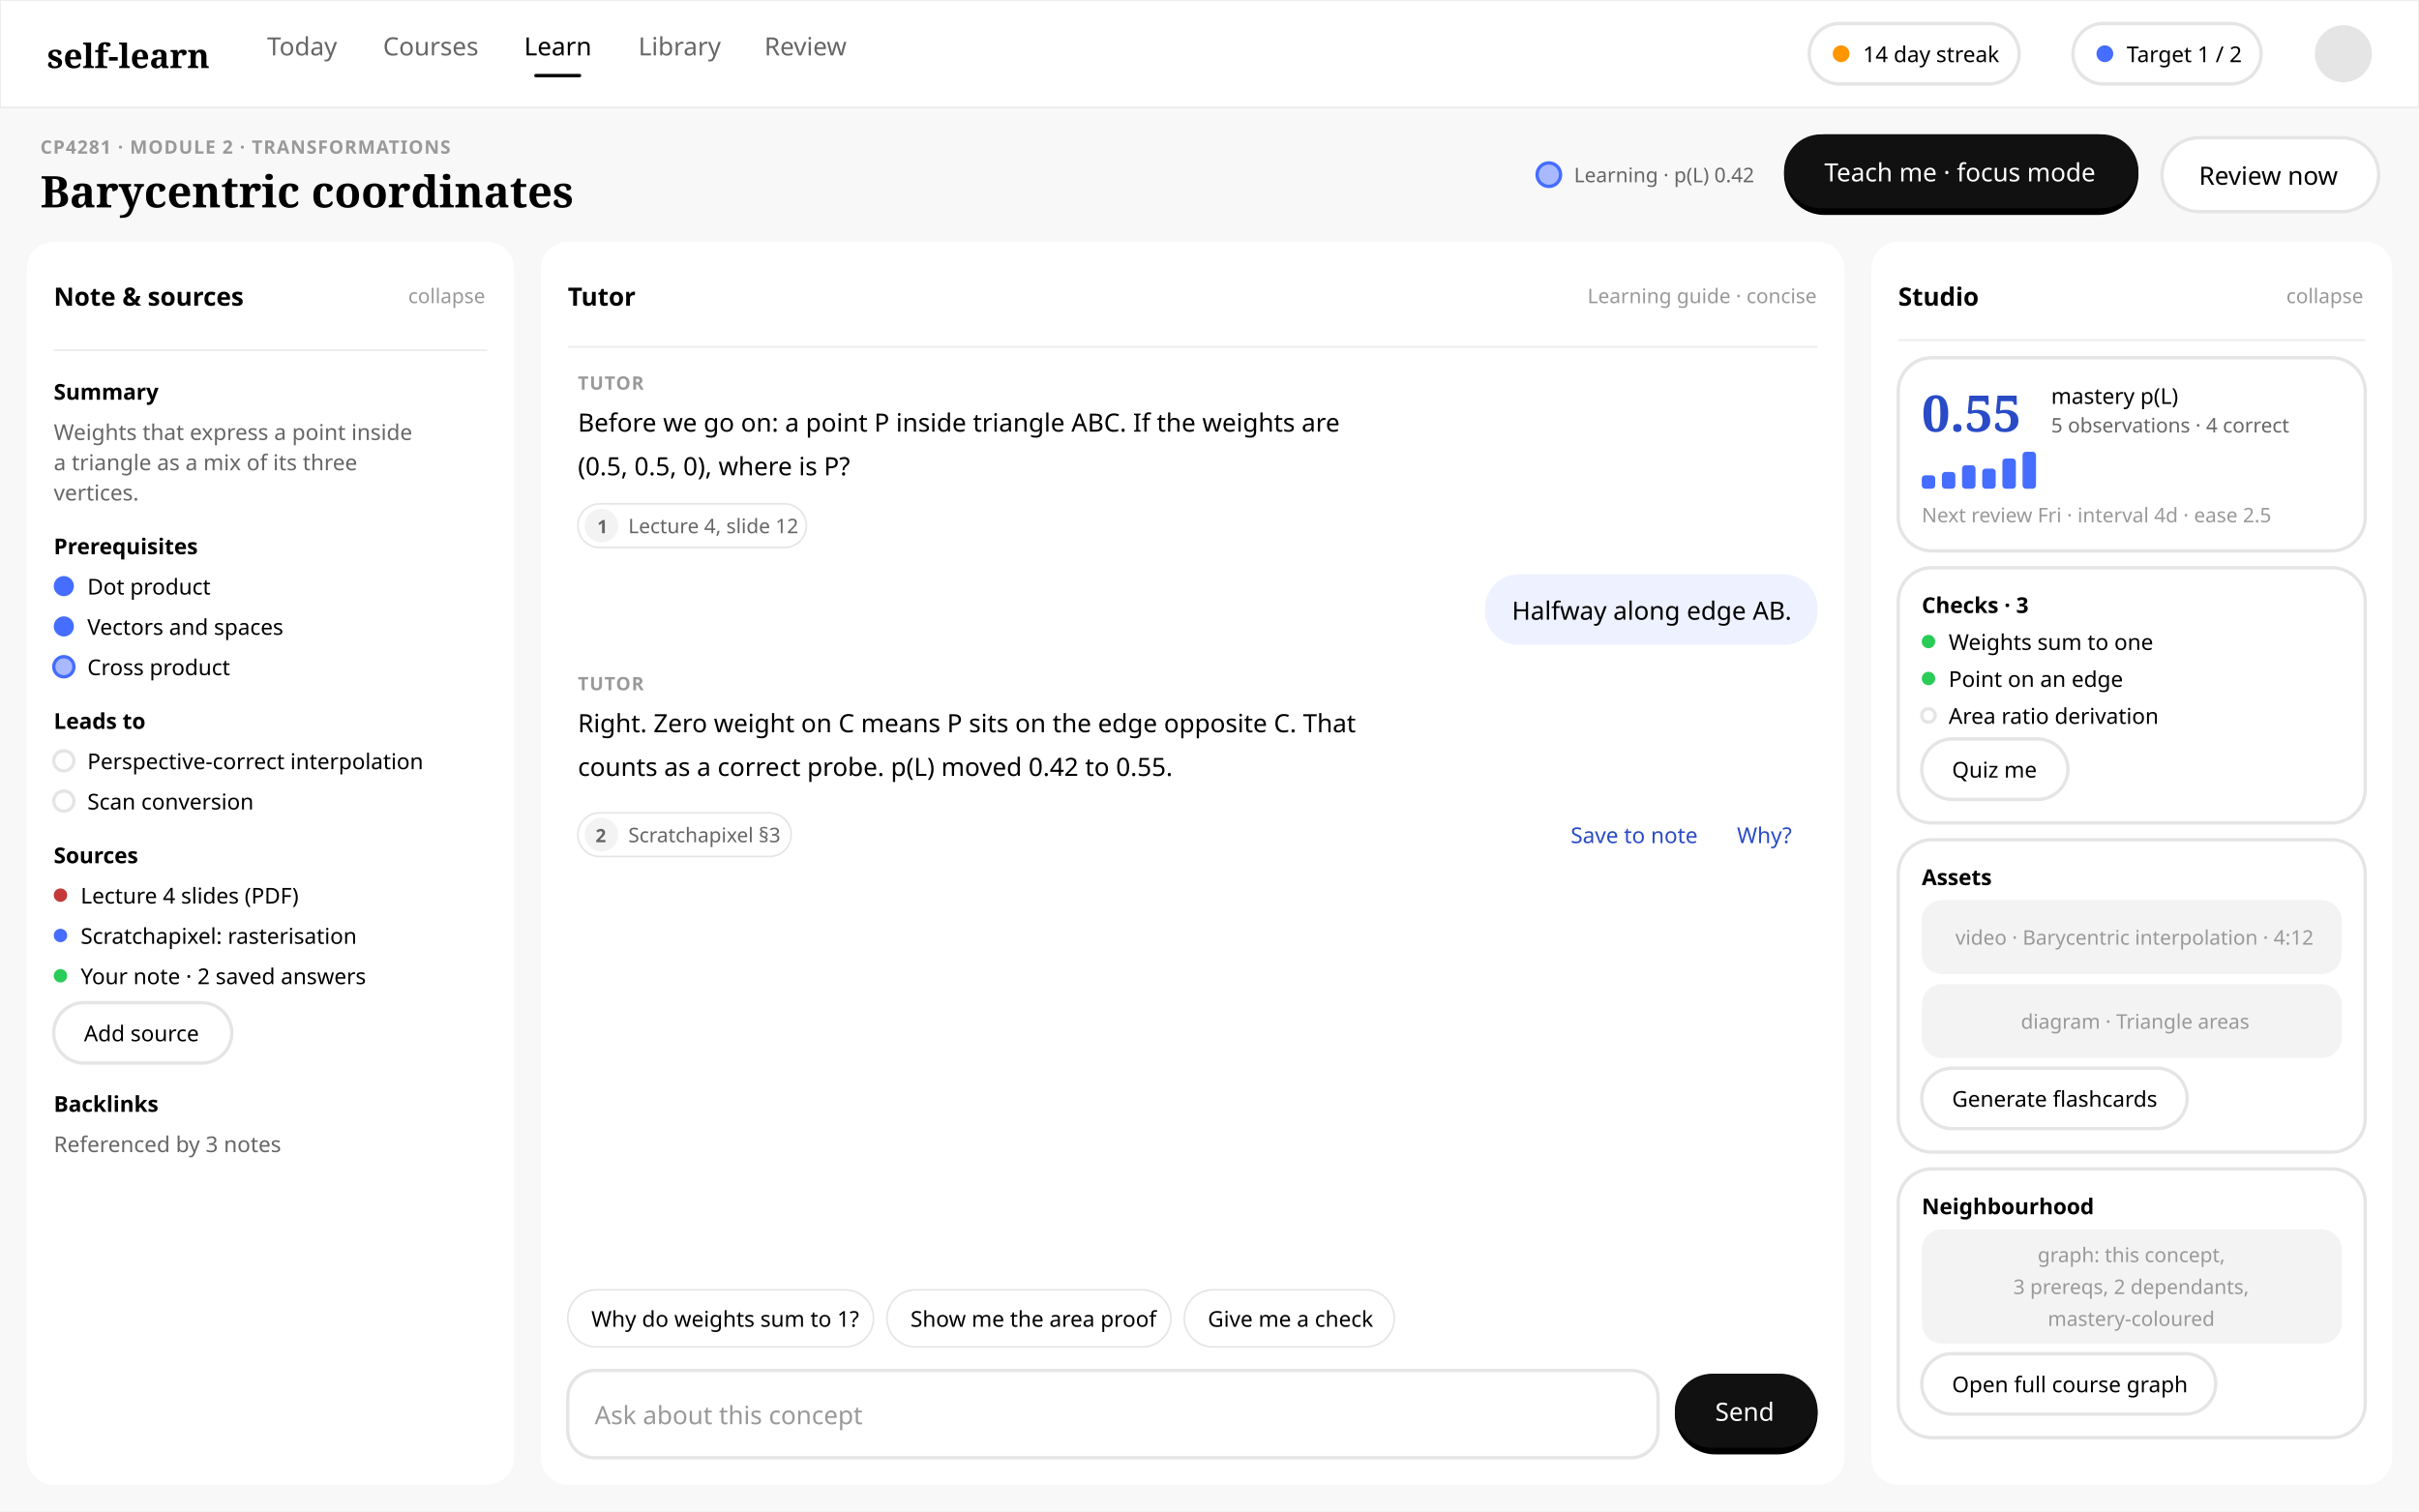
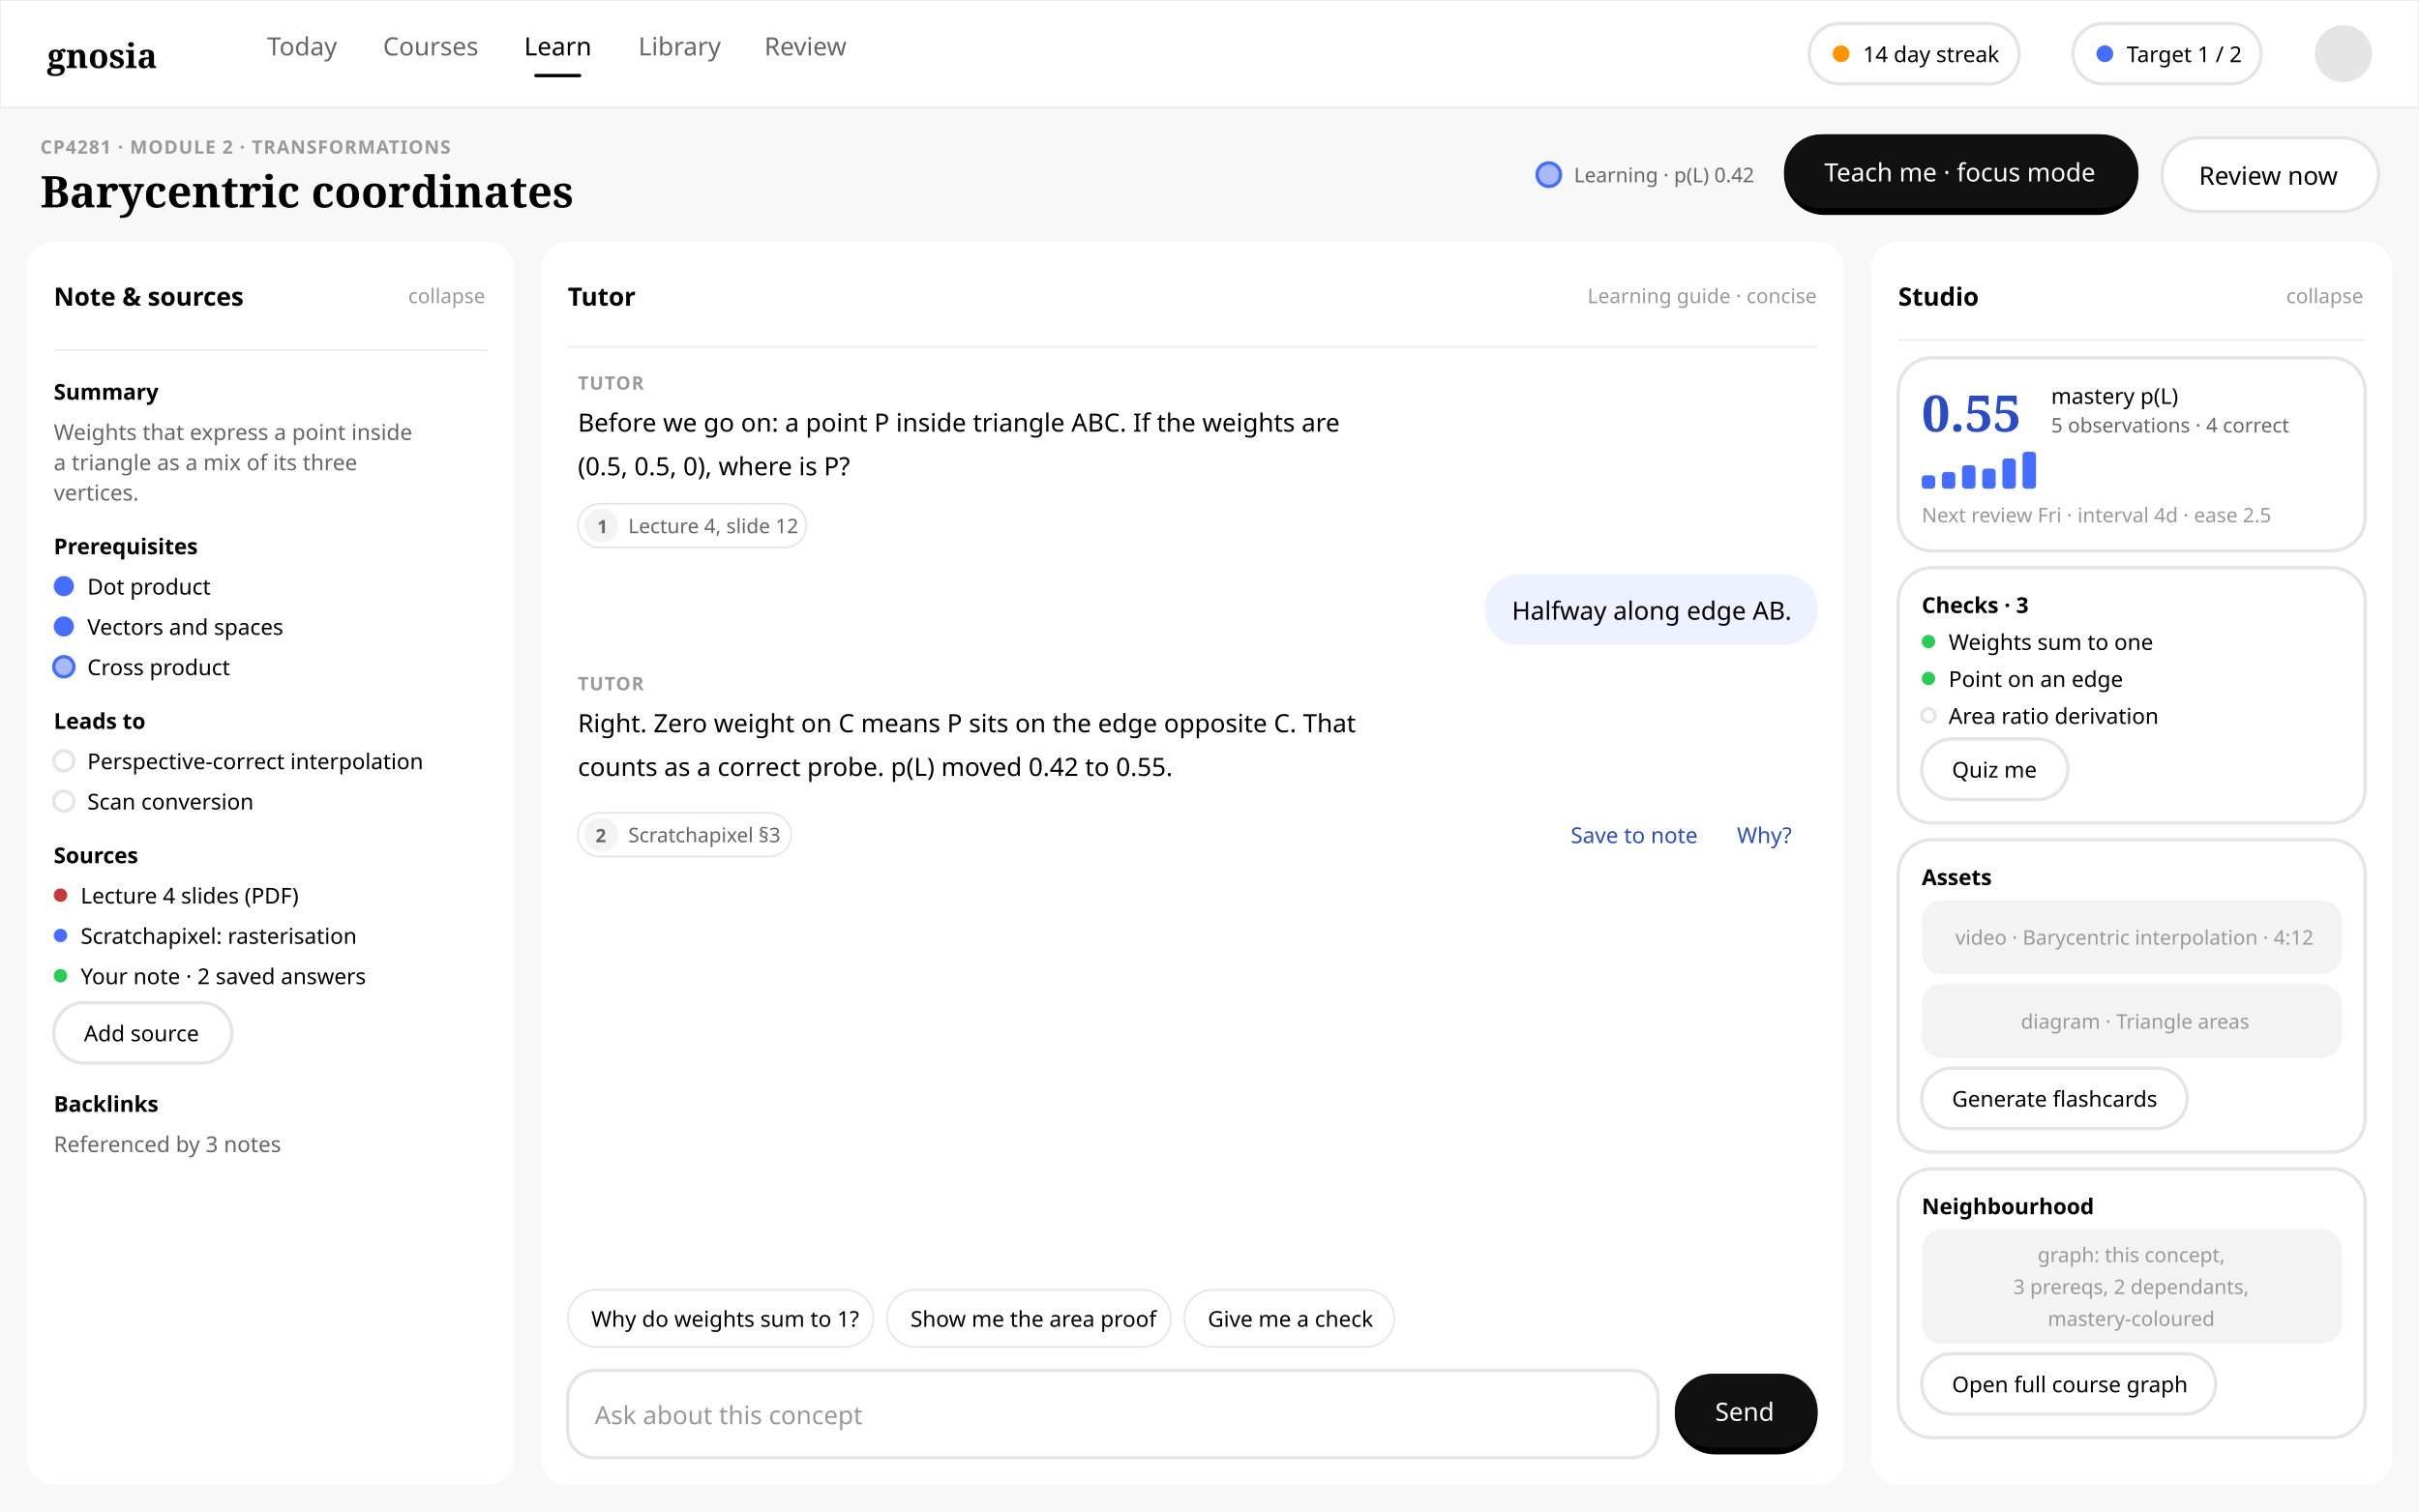
<svg xmlns="http://www.w3.org/2000/svg" width="1440" height="900" viewBox="0 0 1440 900">
  <defs>
    <clipPath id="clip0">
      <rect width="1440" height="900" />
    </clipPath>
  </defs>
  <g>
    <rect width="1440" height="900" fill="#F8F8F8" />
    <g clip-path="url(#clip0)">
      <g>
        <rect width="1440" height="64" fill="#FFFFFF" stroke="#EBEBEB" stroke-width="1" />
        <g transform="translate(28, 20.5)">
-           <text x="0" y="20" font-family="Georgia, serif" font-size="20" font-weight="700" fill="#000000">self-learn</text>
+           <text x="0" y="20" font-family="Georgia, serif" font-size="20" font-weight="700" fill="#000000">gnosia</text>
        </g>
        <g transform="translate(159, 18)">
          <g>
            <g>
              <text x="0" y="15" font-family="Figtree, Nunito, system-ui, sans-serif" font-size="15" font-weight="500" fill="#666666">Today</text>
            </g>
            <g transform="translate(6.5, 26)">
              <rect width="28" height="2" rx="1" ry="1" fill="#FFFFFF" />
            </g>
          </g>
          <g transform="translate(69, 0)">
            <g>
              <text x="0" y="15" font-family="Figtree, Nunito, system-ui, sans-serif" font-size="15" font-weight="500" fill="#666666">Courses</text>
            </g>
            <g transform="translate(14, 26)">
              <rect width="28" height="2" rx="1" ry="1" fill="#FFFFFF" />
            </g>
          </g>
          <g transform="translate(153, 0)">
            <g>
              <text x="0" y="15" font-family="Figtree, Nunito, system-ui, sans-serif" font-size="15" fill="#000000">Learn</text>
            </g>
            <g transform="translate(6, 26)">
              <rect width="28" height="2" rx="1" ry="1" fill="#000000" />
            </g>
          </g>
          <g transform="translate(221, 0)">
            <g>
              <text x="0" y="15" font-family="Figtree, Nunito, system-ui, sans-serif" font-size="15" font-weight="500" fill="#666666">Library</text>
            </g>
            <g transform="translate(9.5, 26)">
              <rect width="28" height="2" rx="1" ry="1" fill="#FFFFFF" />
            </g>
          </g>
          <g transform="translate(296, 0)">
            <g>
              <text x="0" y="15" font-family="Figtree, Nunito, system-ui, sans-serif" font-size="15" font-weight="500" fill="#666666">Review</text>
            </g>
            <g transform="translate(10.5, 26)">
              <rect width="28" height="2" rx="1" ry="1" fill="#FFFFFF" />
            </g>
          </g>
        </g>
        <g transform="translate(536, 32)" />
        <g transform="translate(1077, 14)">
          <rect width="125" height="36" rx="18" ry="18" fill="#FFFFFF" stroke="#E5E5E5" stroke-width="2" />
          <g transform="translate(14, 13)">
            <ellipse cx="5" cy="5" rx="5" ry="5" fill="#FF9600" />
          </g>
          <g transform="translate(32, 10)">
            <text x="0" y="13" font-family="Figtree, Nunito, system-ui, sans-serif" font-size="13" fill="#000000">14 day streak</text>
          </g>
        </g>
        <g transform="translate(1234, 14)">
          <rect width="112" height="36" rx="18" ry="18" fill="#FFFFFF" stroke="#E5E5E5" stroke-width="2" />
          <g transform="translate(14, 13)">
            <ellipse cx="5" cy="5" rx="5" ry="5" fill="#456DFF" />
          </g>
          <g transform="translate(32, 10)">
            <text x="0" y="13" font-family="Figtree, Nunito, system-ui, sans-serif" font-size="13" fill="#000000">Target 1 / 2</text>
          </g>
        </g>
        <g transform="translate(1378, 15)">
          <ellipse cx="17" cy="17" rx="17" ry="17" fill="#E5E5E5" />
        </g>
      </g>
      <g transform="translate(0, 64)">
        <g>
          <g transform="translate(24, 16.5)">
            <g>
              <text x="0" y="11" font-family="Figtree, Nunito, system-ui, sans-serif" font-size="11" font-weight="700" fill="#999999" letter-spacing="0.6">CP4281 · MODULE 2 · TRANSFORMATIONS</text>
            </g>
            <g transform="translate(0, 17)">
              <text x="0" y="26" font-family="Georgia, serif" font-size="26" font-weight="700" fill="#000000">Barycentric coordinates</text>
            </g>
          </g>
          <g transform="translate(915, 32.5)">
            <g transform="translate(0, 0.5)">
              <ellipse cx="7" cy="7" rx="7" ry="7" fill="#A9B9FF" stroke="#456DFF" stroke-width="2" />
            </g>
            <g transform="translate(22, 0)">
              <text x="0" y="12" font-family="Figtree, Nunito, system-ui, sans-serif" font-size="12" fill="#666666">Learning · p(L) 0.42</text>
            </g>
          </g>
          <g transform="translate(1062, 16)">
            <rect width="211" height="48" rx="24" ry="24" fill="#000000" />
            <g>
              <rect width="211" height="44" rx="22" ry="22" fill="#111111" />
              <g transform="translate(24, 13)">
                <text x="0" y="15" font-family="Figtree, Nunito, system-ui, sans-serif" font-size="15" fill="#FFFFFF">Teach me · focus mode</text>
              </g>
            </g>
          </g>
          <g transform="translate(1287, 18)">
            <rect width="129" height="44" rx="22" ry="22" fill="#FFFFFF" stroke="#E5E5E5" stroke-width="2" />
            <g transform="translate(22, 13)">
              <text x="0" y="15" font-family="Figtree, Nunito, system-ui, sans-serif" font-size="15" fill="#000000">Review now</text>
            </g>
          </g>
        </g>
        <g transform="translate(0, 80)">
          <g transform="translate(16, 0)">
            <rect width="290" height="740" rx="16" ry="16" fill="#FFFFFF" />
            <g transform="translate(16, 16)">
              <g transform="translate(0, 7)">
                <g>
                  <text x="0" y="15" font-family="Figtree, Nunito, system-ui, sans-serif" font-size="15" font-weight="700" fill="#000000">Note &amp; sources</text>
                </g>
              </g>
              <g transform="translate(211, 8.5)">
                <text x="0" y="12" font-family="Figtree, Nunito, system-ui, sans-serif" font-size="12" fill="#999999">collapse</text>
              </g>
            </g>
            <g transform="translate(16, 64)">
              <rect width="258" height="1" fill="#EBEBEB" />
            </g>
            <g transform="translate(16, 81)">
              <g>
                <text x="0" y="13" font-family="Figtree, Nunito, system-ui, sans-serif" font-size="13" font-weight="700" fill="#000000">Summary</text>
              </g>
              <g transform="translate(0, 24)">
                <g>
                  <text x="0" y="13" font-family="Figtree, Nunito, system-ui, sans-serif" font-size="13" fill="#666666">Weights that express a point inside</text>
                </g>
                <g transform="translate(0, 18)">
                  <text x="0" y="13" font-family="Figtree, Nunito, system-ui, sans-serif" font-size="13" fill="#666666">a triangle as a mix of its three</text>
                </g>
                <g transform="translate(0, 36)">
                  <text x="0" y="13" font-family="Figtree, Nunito, system-ui, sans-serif" font-size="13" fill="#666666">vertices.</text>
                </g>
              </g>
            </g>
            <g transform="translate(16, 173)">
              <g>
                <text x="0" y="13" font-family="Figtree, Nunito, system-ui, sans-serif" font-size="13" font-weight="700" fill="#000000">Prerequisites</text>
              </g>
              <g transform="translate(0, 24)">
                <g transform="translate(0, 2)">
                  <ellipse cx="6" cy="6" rx="6" ry="6" fill="#456DFF" />
                </g>
                <g transform="translate(20, 0)">
                  <text x="0" y="13" font-family="Figtree, Nunito, system-ui, sans-serif" font-size="13" fill="#000000">Dot product</text>
                </g>
              </g>
              <g transform="translate(0, 48)">
                <g transform="translate(0, 2)">
                  <ellipse cx="6" cy="6" rx="6" ry="6" fill="#456DFF" />
                </g>
                <g transform="translate(20, 0)">
                  <text x="0" y="13" font-family="Figtree, Nunito, system-ui, sans-serif" font-size="13" fill="#000000">Vectors and spaces</text>
                </g>
              </g>
              <g transform="translate(0, 72)">
                <g transform="translate(0, 2)">
                  <ellipse cx="6" cy="6" rx="6" ry="6" fill="#A9B9FF" stroke="#456DFF" stroke-width="2" />
                </g>
                <g transform="translate(20, 0)">
                  <text x="0" y="13" font-family="Figtree, Nunito, system-ui, sans-serif" font-size="13" fill="#000000">Cross product</text>
                </g>
              </g>
            </g>
            <g transform="translate(16, 277)">
              <g>
                <text x="0" y="13" font-family="Figtree, Nunito, system-ui, sans-serif" font-size="13" font-weight="700" fill="#000000">Leads to</text>
              </g>
              <g transform="translate(0, 24)">
                <g transform="translate(0, 2)">
                  <ellipse cx="6" cy="6" rx="6" ry="6" fill="#FFFFFF" stroke="#E5E5E5" stroke-width="2" />
                </g>
                <g transform="translate(20, 0)">
                  <text x="0" y="13" font-family="Figtree, Nunito, system-ui, sans-serif" font-size="13" fill="#000000">Perspective-correct interpolation</text>
                </g>
              </g>
              <g transform="translate(0, 48)">
                <g transform="translate(0, 2)">
                  <ellipse cx="6" cy="6" rx="6" ry="6" fill="#FFFFFF" stroke="#E5E5E5" stroke-width="2" />
                </g>
                <g transform="translate(20, 0)">
                  <text x="0" y="13" font-family="Figtree, Nunito, system-ui, sans-serif" font-size="13" fill="#000000">Scan conversion</text>
                </g>
              </g>
            </g>
            <g transform="translate(16, 357)">
              <g>
                <text x="0" y="13" font-family="Figtree, Nunito, system-ui, sans-serif" font-size="13" font-weight="700" fill="#000000">Sources</text>
              </g>
              <g transform="translate(0, 24)">
                <g transform="translate(0, 4)">
                  <ellipse cx="4" cy="4" rx="4" ry="4" fill="#C43939" />
                </g>
                <g transform="translate(16, 0)">
                  <text x="0" y="13" font-family="Figtree, Nunito, system-ui, sans-serif" font-size="13" fill="#000000">Lecture 4 slides (PDF)</text>
                </g>
              </g>
              <g transform="translate(0, 48)">
                <g transform="translate(0, 4)">
                  <ellipse cx="4" cy="4" rx="4" ry="4" fill="#456DFF" />
                </g>
                <g transform="translate(16, 0)">
                  <text x="0" y="13" font-family="Figtree, Nunito, system-ui, sans-serif" font-size="13" fill="#000000">Scratchapixel: rasterisation</text>
                </g>
              </g>
              <g transform="translate(0, 72)">
                <g transform="translate(0, 4)">
                  <ellipse cx="4" cy="4" rx="4" ry="4" fill="#29CC57" />
                </g>
                <g transform="translate(16, 0)">
                  <text x="0" y="13" font-family="Figtree, Nunito, system-ui, sans-serif" font-size="13" fill="#000000">Your note · 2 saved answers</text>
                </g>
              </g>
              <g transform="translate(0, 96)">
                <rect width="106" height="36" rx="18" ry="18" fill="#FFFFFF" stroke="#E5E5E5" stroke-width="2" />
                <g transform="translate(18, 10)">
                  <text x="0" y="13" font-family="Figtree, Nunito, system-ui, sans-serif" font-size="13" fill="#000000">Add source</text>
                </g>
              </g>
            </g>
            <g transform="translate(16, 505)">
              <g>
                <text x="0" y="13" font-family="Figtree, Nunito, system-ui, sans-serif" font-size="13" font-weight="700" fill="#000000">Backlinks</text>
              </g>
              <g transform="translate(0, 24)">
                <text x="0" y="13" font-family="Figtree, Nunito, system-ui, sans-serif" font-size="13" fill="#666666">Referenced by 3 notes</text>
              </g>
            </g>
          </g>
          <g transform="translate(322, 0)">
            <rect width="776" height="740" rx="16" ry="16" fill="#FFFFFF" />
            <g transform="translate(16, 16)">
              <g transform="translate(0, 7)">
                <g>
                  <text x="0" y="15" font-family="Figtree, Nunito, system-ui, sans-serif" font-size="15" font-weight="700" fill="#000000">Tutor</text>
                </g>
              </g>
              <g transform="translate(607, 8.5)">
                <text x="0" y="12" font-family="Figtree, Nunito, system-ui, sans-serif" font-size="12" fill="#999999">Learning guide · concise</text>
              </g>
            </g>
            <g transform="translate(16, 62)">
              <rect width="744" height="1" fill="#EBEBEB" />
            </g>
            <g transform="translate(16, 77)">
              <g>
                <g transform="translate(6, 0)">
                  <text x="0" y="11" font-family="Figtree, Nunito, system-ui, sans-serif" font-size="11" font-weight="700" fill="#999999" letter-spacing="0.6">TUTOR</text>
                </g>
                <g transform="translate(6, 21)">
                  <g>
                    <text x="0" y="15" font-family="Figtree, Nunito, system-ui, sans-serif" font-size="15" fill="#000000">Before we go on: a point P inside triangle ABC. If the weights are</text>
                  </g>
                  <g transform="translate(0, 26)">
                    <text x="0" y="15" font-family="Figtree, Nunito, system-ui, sans-serif" font-size="15" fill="#000000">(0.5, 0.5, 0), where is P?</text>
                  </g>
                </g>
                <g transform="translate(6, 79)">
                  <g>
                    <rect width="136" height="26" rx="13" ry="13" fill="#FFFFFF" stroke="#E5E5E5" stroke-width="1" />
                    <g transform="translate(4, 3)">
                      <rect width="20" height="20" rx="10" ry="10" fill="#F3F3F3" />
                      <g transform="translate(7.5, 3.5)">
                        <text x="0" y="11" font-family="Figtree, Nunito, system-ui, sans-serif" font-size="11" font-weight="700" fill="#666666">1</text>
                      </g>
                    </g>
                    <g transform="translate(30, 5.5)">
                      <text x="0" y="12" font-family="Figtree, Nunito, system-ui, sans-serif" font-size="12" fill="#666666">Lecture 4, slide 12</text>
                    </g>
                  </g>
                  <g transform="translate(144, 13)" />
                </g>
              </g>
              <g transform="translate(0, 121)">
                <g transform="translate(0, 21)" />
                <g transform="translate(546, 0)">
                  <rect width="198" height="42" rx="20" ry="20" fill="#EEF1FF" />
                  <g transform="translate(16, 12)">
                    <text x="0" y="15" font-family="Figtree, Nunito, system-ui, sans-serif" font-size="15" fill="#000000">Halfway along edge AB.</text>
                  </g>
                </g>
              </g>
              <g transform="translate(0, 179)">
                <g transform="translate(6, 0)">
                  <text x="0" y="11" font-family="Figtree, Nunito, system-ui, sans-serif" font-size="11" font-weight="700" fill="#999999" letter-spacing="0.6">TUTOR</text>
                </g>
                <g transform="translate(6, 21)">
                  <g>
                    <text x="0" y="15" font-family="Figtree, Nunito, system-ui, sans-serif" font-size="15" fill="#000000">Right. Zero weight on C means P sits on the edge opposite C. That</text>
                  </g>
                  <g transform="translate(0, 26)">
                    <text x="0" y="15" font-family="Figtree, Nunito, system-ui, sans-serif" font-size="15" fill="#000000">counts as a correct probe. p(L) moved 0.42 to 0.55.</text>
                  </g>
                </g>
                <g transform="translate(6, 79)">
                  <g transform="translate(0, 5)">
                    <rect width="127" height="26" rx="13" ry="13" fill="#FFFFFF" stroke="#E5E5E5" stroke-width="1" />
                    <g transform="translate(4, 3)">
                      <rect width="20" height="20" rx="10" ry="10" fill="#F3F3F3" />
                      <g transform="translate(6.5, 3.5)">
                        <text x="0" y="11" font-family="Figtree, Nunito, system-ui, sans-serif" font-size="11" font-weight="700" fill="#666666">2</text>
                      </g>
                    </g>
                    <g transform="translate(30, 5.5)">
                      <text x="0" y="12" font-family="Figtree, Nunito, system-ui, sans-serif" font-size="12" fill="#666666">Scratchapixel §3</text>
                    </g>
                  </g>
                  <g transform="translate(135, 18)" />
                  <g transform="translate(583, 0)">
                    <g transform="translate(8, 10)">
                      <text x="0" y="13" font-family="Figtree, Nunito, system-ui, sans-serif" font-size="13" fill="#294BC6">Save to note</text>
                    </g>
                  </g>
                  <g transform="translate(682, 0)">
                    <g transform="translate(8, 10)">
                      <text x="0" y="13" font-family="Figtree, Nunito, system-ui, sans-serif" font-size="13" fill="#294BC6">Why?</text>
                    </g>
                  </g>
                </g>
              </g>
            </g>
            <g transform="translate(16, 624)">
              <g>
                <rect width="182" height="34" rx="17" ry="17" fill="#FFFFFF" stroke="#E5E5E5" stroke-width="1" />
                <g transform="translate(14, 9)">
                  <text x="0" y="13" font-family="Figtree, Nunito, system-ui, sans-serif" font-size="13" font-weight="500" fill="#000000">Why do weights sum to 1?</text>
                </g>
              </g>
              <g transform="translate(190, 0)">
                <rect width="169" height="34" rx="17" ry="17" fill="#FFFFFF" stroke="#E5E5E5" stroke-width="1" />
                <g transform="translate(14, 9)">
                  <text x="0" y="13" font-family="Figtree, Nunito, system-ui, sans-serif" font-size="13" font-weight="500" fill="#000000">Show me the area proof</text>
                </g>
              </g>
              <g transform="translate(367, 0)">
                <rect width="125" height="34" rx="17" ry="17" fill="#FFFFFF" stroke="#E5E5E5" stroke-width="1" />
                <g transform="translate(14, 9)">
                  <text x="0" y="13" font-family="Figtree, Nunito, system-ui, sans-serif" font-size="13" font-weight="500" fill="#000000">Give me a check</text>
                </g>
              </g>
            </g>
            <g transform="translate(16, 672)">
              <g>
                <rect width="649" height="52" rx="16" ry="16" fill="#FFFFFF" stroke="#E5E5E5" stroke-width="2" />
                <g transform="translate(16, 17)">
                  <text x="0" y="15" font-family="Figtree, Nunito, system-ui, sans-serif" font-size="15" fill="#999999">Ask about this concept</text>
                </g>
              </g>
              <g transform="translate(659, 2)">
                <rect width="85" height="48" rx="24" ry="24" fill="#000000" />
                <g>
                  <rect width="85" height="44" rx="22" ry="22" fill="#111111" />
                  <g transform="translate(24, 13)">
                    <text x="0" y="15" font-family="Figtree, Nunito, system-ui, sans-serif" font-size="15" fill="#FFFFFF">Send</text>
                  </g>
                </g>
              </g>
            </g>
          </g>
          <g transform="translate(1114, 0)">
            <rect width="310" height="740" rx="16" ry="16" fill="#FFFFFF" />
            <g transform="translate(16, 16)">
              <g transform="translate(0, 7)">
                <g>
                  <text x="0" y="15" font-family="Figtree, Nunito, system-ui, sans-serif" font-size="15" font-weight="700" fill="#000000">Studio</text>
                </g>
              </g>
              <g transform="translate(231, 8.5)">
                <text x="0" y="12" font-family="Figtree, Nunito, system-ui, sans-serif" font-size="12" fill="#999999">collapse</text>
              </g>
            </g>
            <g transform="translate(16, 58)">
              <rect width="278" height="1" fill="#EBEBEB" />
            </g>
            <g transform="translate(16, 69)">
              <rect width="278" height="115" rx="20" ry="20" fill="#FFFFFF" stroke="#E5E5E5" stroke-width="2" />
              <g transform="translate(14, 14)">
                <g>
                  <text x="0" y="30" font-family="Georgia, serif" font-size="30" font-weight="700" fill="#294BC6">0.55</text>
                </g>
                <g transform="translate(77, 0.5)">
                  <g>
                    <text x="0" y="13" font-family="Figtree, Nunito, system-ui, sans-serif" font-size="13" font-weight="500" fill="#000000">mastery p(L)</text>
                  </g>
                  <g transform="translate(0, 18)">
                    <text x="0" y="12" font-family="Figtree, Nunito, system-ui, sans-serif" font-size="12" fill="#666666">5 observations · 4 correct</text>
                  </g>
                </g>
              </g>
              <g transform="translate(14, 56)">
                <g transform="translate(0, 14)">
                  <rect width="8" height="8" rx="2" ry="2" fill="#456DFF" />
                </g>
                <g transform="translate(12, 12)">
                  <rect width="8" height="10" rx="2" ry="2" fill="#456DFF" />
                </g>
                <g transform="translate(24, 8)">
                  <rect width="8" height="14" rx="2" ry="2" fill="#456DFF" />
                </g>
                <g transform="translate(36, 10)">
                  <rect width="8" height="12" rx="2" ry="2" fill="#456DFF" />
                </g>
                <g transform="translate(48, 4)">
                  <rect width="8" height="18" rx="2" ry="2" fill="#456DFF" />
                </g>
                <g transform="translate(60, 0)">
                  <rect width="8" height="22" rx="2" ry="2" fill="#456DFF" />
                </g>
              </g>
              <g transform="translate(14, 86)">
                <text x="0" y="12" font-family="Figtree, Nunito, system-ui, sans-serif" font-size="12" fill="#999999">Next review Fri · interval 4d · ease 2.5</text>
              </g>
            </g>
            <g transform="translate(16, 194)">
              <rect width="278" height="152" rx="20" ry="20" fill="#FFFFFF" stroke="#E5E5E5" stroke-width="2" />
              <g transform="translate(14, 14)">
                <text x="0" y="13" font-family="Figtree, Nunito, system-ui, sans-serif" font-size="13" font-weight="700" fill="#000000">Checks · 3</text>
              </g>
              <g transform="translate(14, 36)">
                <g transform="translate(0, 4)">
                  <ellipse cx="4" cy="4" rx="4" ry="4" fill="#29CC57" />
                </g>
                <g transform="translate(16, 0)">
                  <text x="0" y="13" font-family="Figtree, Nunito, system-ui, sans-serif" font-size="13" fill="#000000">Weights sum to one</text>
                </g>
              </g>
              <g transform="translate(14, 58)">
                <g transform="translate(0, 4)">
                  <ellipse cx="4" cy="4" rx="4" ry="4" fill="#29CC57" />
                </g>
                <g transform="translate(16, 0)">
                  <text x="0" y="13" font-family="Figtree, Nunito, system-ui, sans-serif" font-size="13" fill="#000000">Point on an edge</text>
                </g>
              </g>
              <g transform="translate(14, 80)">
                <g transform="translate(0, 4)">
                  <ellipse cx="4" cy="4" rx="4" ry="4" fill="#FFFFFF" stroke="#E5E5E5" stroke-width="2" />
                </g>
                <g transform="translate(16, 0)">
                  <text x="0" y="13" font-family="Figtree, Nunito, system-ui, sans-serif" font-size="13" fill="#000000">Area ratio derivation</text>
                </g>
              </g>
              <g transform="translate(14, 102)">
                <rect width="87" height="36" rx="18" ry="18" fill="#FFFFFF" stroke="#E5E5E5" stroke-width="2" />
                <g transform="translate(18, 10)">
                  <text x="0" y="13" font-family="Figtree, Nunito, system-ui, sans-serif" font-size="13" fill="#000000">Quiz me</text>
                </g>
              </g>
            </g>
            <g transform="translate(16, 356)">
              <rect width="278" height="186" rx="20" ry="20" fill="#FFFFFF" stroke="#E5E5E5" stroke-width="2" />
              <g transform="translate(14, 14)">
                <text x="0" y="13" font-family="Figtree, Nunito, system-ui, sans-serif" font-size="13" font-weight="700" fill="#000000">Assets</text>
              </g>
              <g transform="translate(14, 36)">
                <rect width="250" height="44" rx="12" ry="12" fill="#F3F3F3" />
                <g transform="translate(20, 14.5)">
                  <text x="0" y="12" font-family="Figtree, Nunito, system-ui, sans-serif" font-size="12" fill="#999999">video · Barycentric interpolation · 4:12</text>
                </g>
              </g>
              <g transform="translate(14, 86)">
                <rect width="250" height="44" rx="12" ry="12" fill="#F3F3F3" />
                <g transform="translate(59, 14.5)">
                  <text x="0" y="12" font-family="Figtree, Nunito, system-ui, sans-serif" font-size="12" fill="#999999">diagram · Triangle areas</text>
                </g>
              </g>
              <g transform="translate(14, 136)">
                <rect width="158" height="36" rx="18" ry="18" fill="#FFFFFF" stroke="#E5E5E5" stroke-width="2" />
                <g transform="translate(18, 10)">
                  <text x="0" y="13" font-family="Figtree, Nunito, system-ui, sans-serif" font-size="13" fill="#000000">Generate flashcards</text>
                </g>
              </g>
            </g>
            <g transform="translate(16, 552)">
              <rect width="278" height="160" rx="20" ry="20" fill="#FFFFFF" stroke="#E5E5E5" stroke-width="2" />
              <g transform="translate(14, 14)">
                <text x="0" y="13" font-family="Figtree, Nunito, system-ui, sans-serif" font-size="13" font-weight="700" fill="#000000">Neighbourhood</text>
              </g>
              <g transform="translate(14, 36)">
                <rect width="250" height="68" rx="12" ry="12" fill="#F3F3F3" />
                <g transform="translate(69, 7.5)">
                  <text x="0" y="12" font-family="Figtree, Nunito, system-ui, sans-serif" font-size="12" fill="#999999">graph: this concept,</text>
                </g>
                <g transform="translate(54.5, 26.5)">
                  <text x="0" y="12" font-family="Figtree, Nunito, system-ui, sans-serif" font-size="12" fill="#999999">3 prereqs, 2 dependants,</text>
                </g>
                <g transform="translate(75, 45.5)">
                  <text x="0" y="12" font-family="Figtree, Nunito, system-ui, sans-serif" font-size="12" fill="#999999">mastery-coloured</text>
                </g>
              </g>
              <g transform="translate(14, 110)">
                <rect width="175" height="36" rx="18" ry="18" fill="#FFFFFF" stroke="#E5E5E5" stroke-width="2" />
                <g transform="translate(18, 10)">
                  <text x="0" y="13" font-family="Figtree, Nunito, system-ui, sans-serif" font-size="13" fill="#000000">Open full course graph</text>
                </g>
              </g>
            </g>
          </g>
        </g>
        <g transform="translate(0, 820)" />
      </g>
    </g>
  </g>
</svg>
